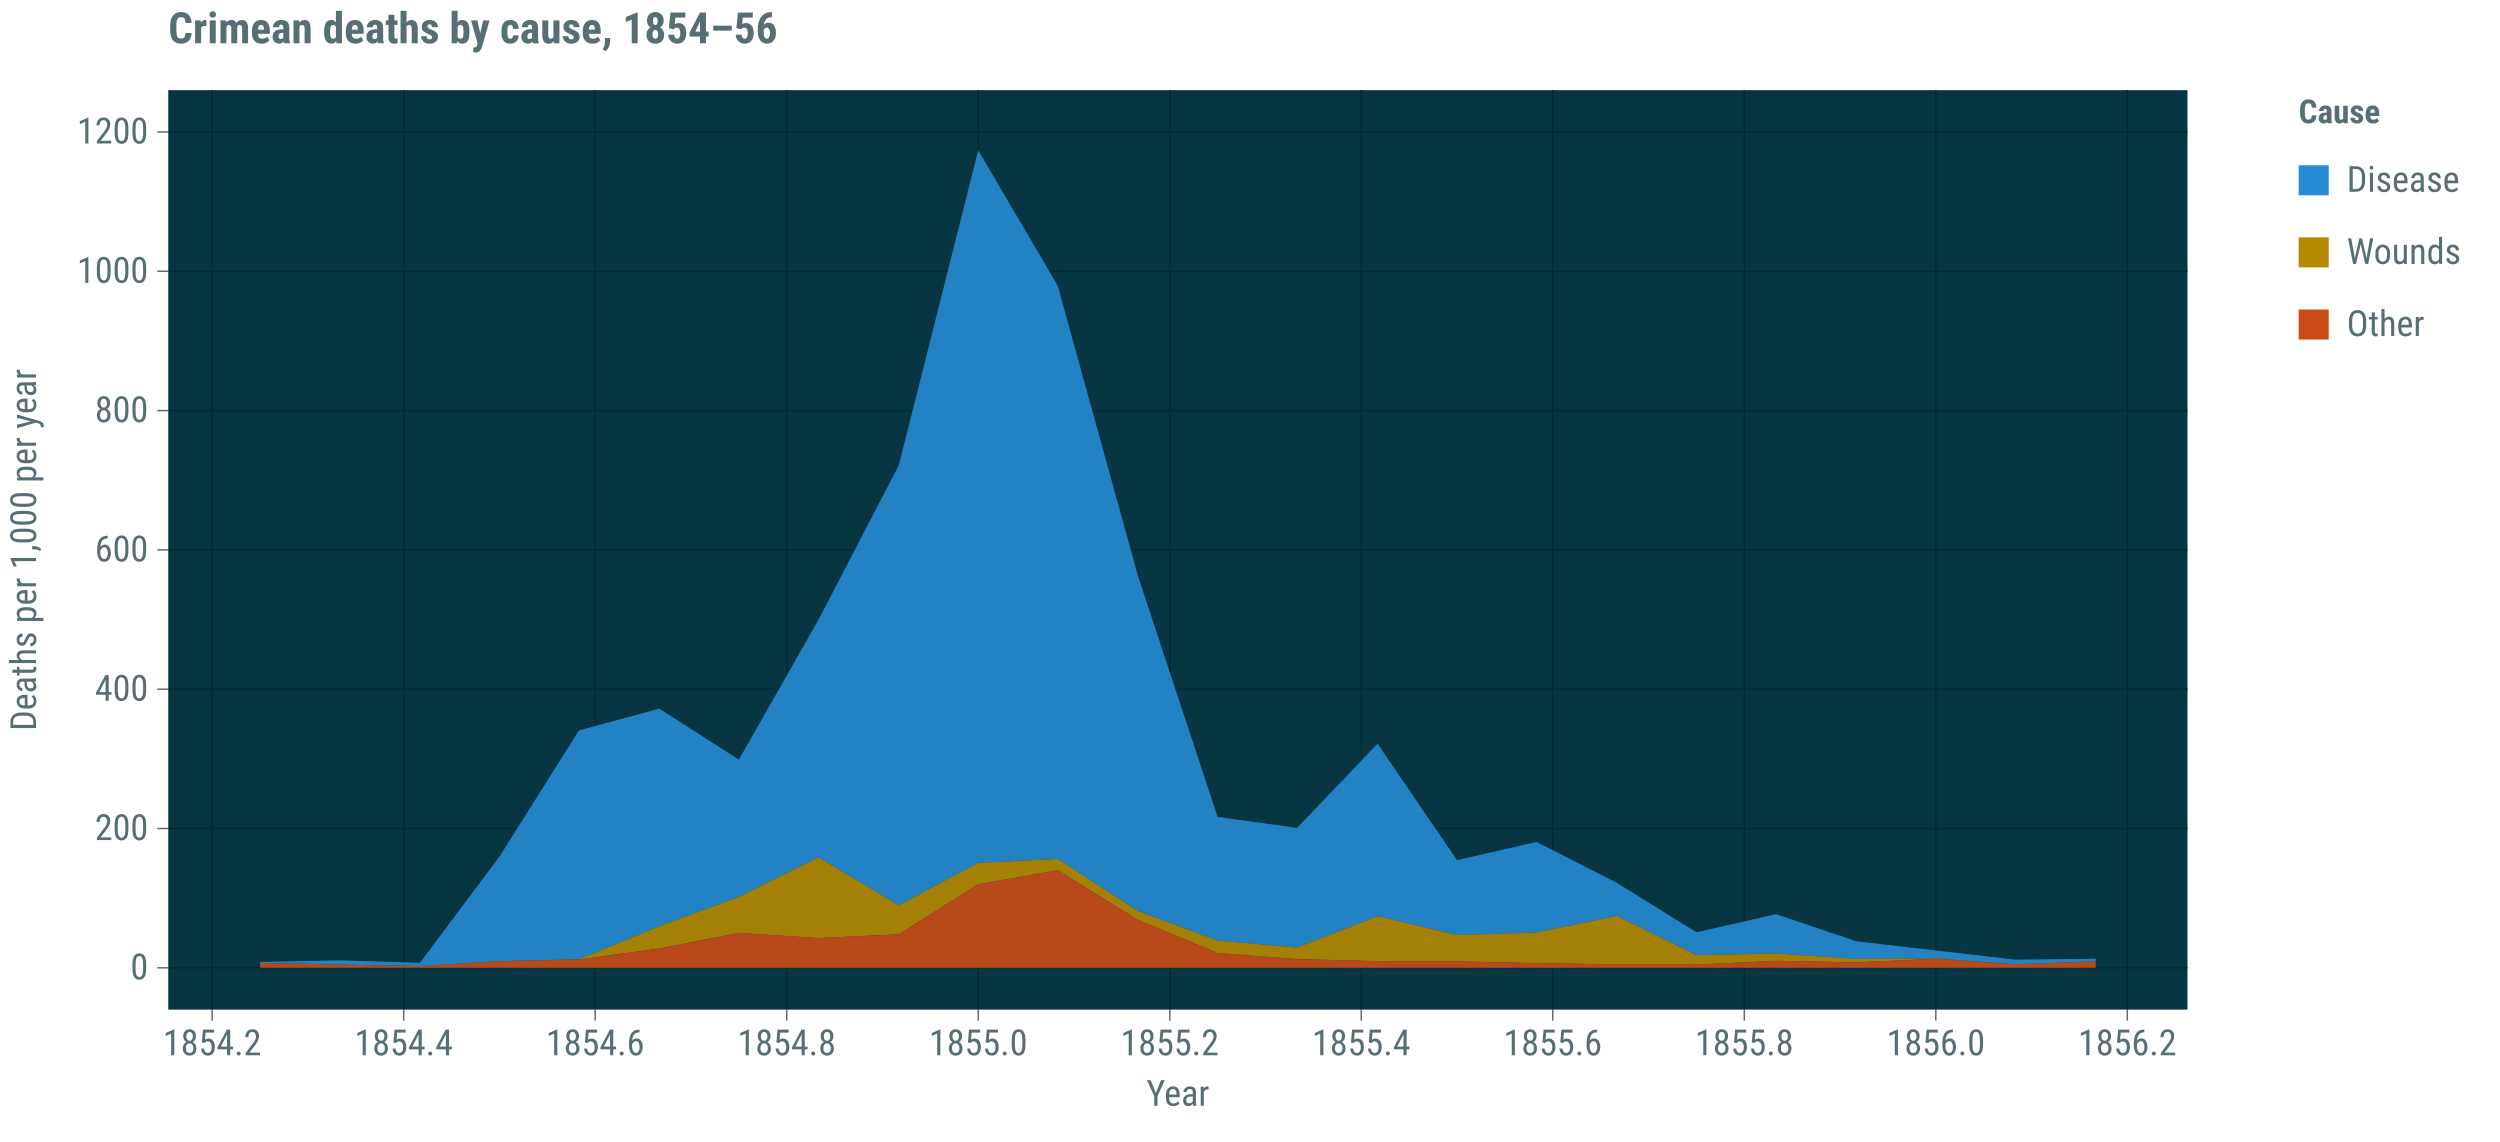
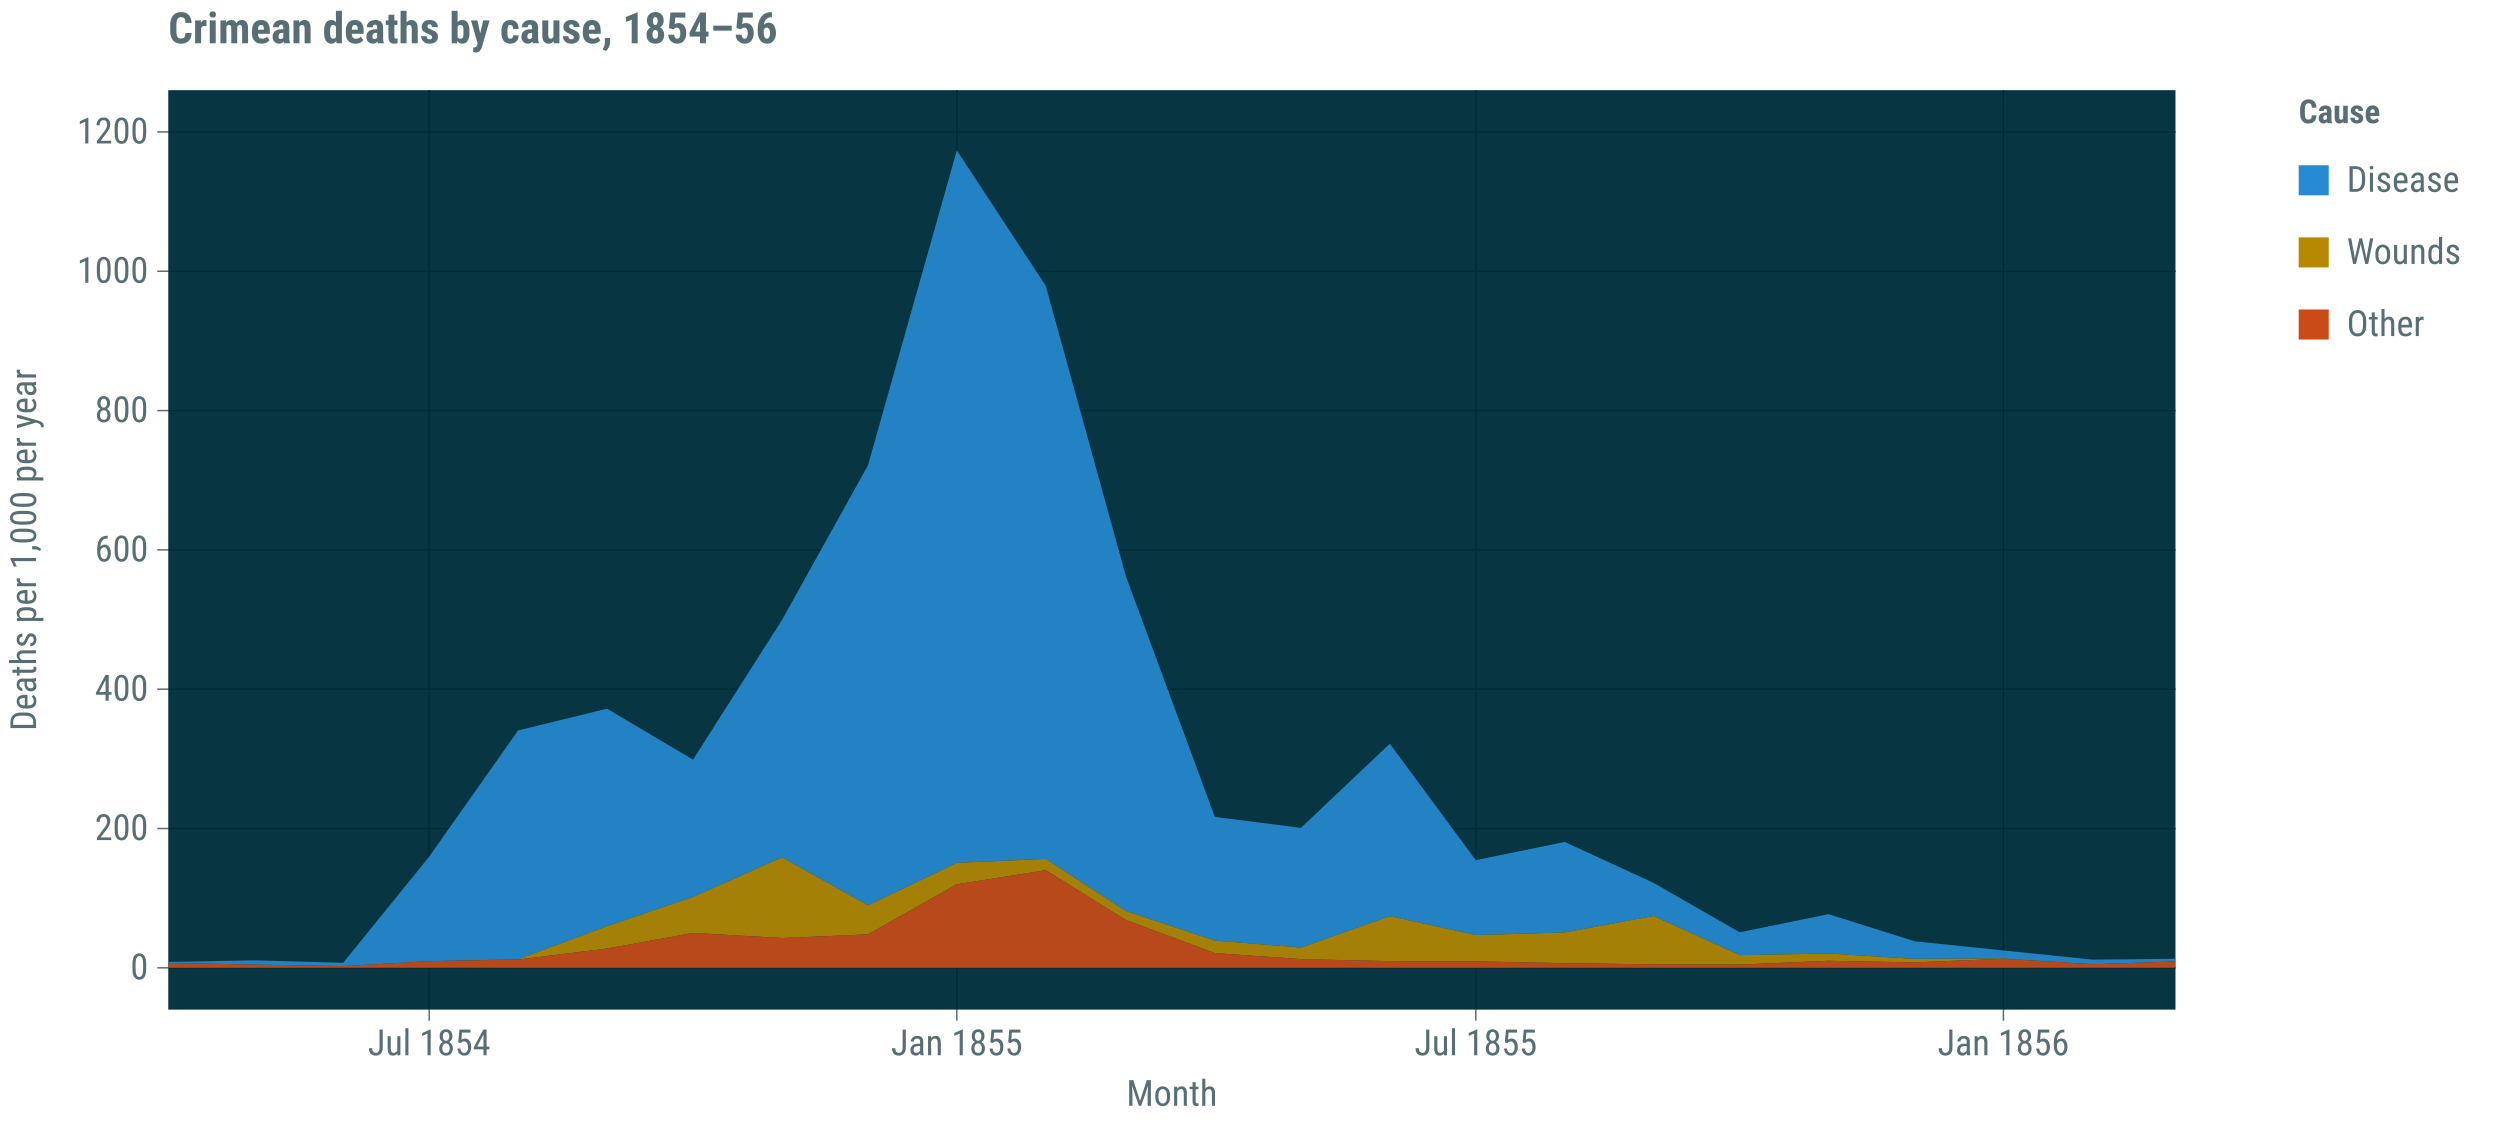
<svg xmlns="http://www.w3.org/2000/svg" width="832" height="380" viewBox="0 0 832 380" role="img" aria-label="Crimean deaths by cause, 1854–56" class="gg-plot" font-family="&quot;Roboto Condensed&quot;, &quot;Arial Narrow&quot;, Arial, sans-serif" font-size="12" font-weight="400" text-rendering="optimizeLegibility" shape-rendering="geometricPrecision">
  <text class="gg-title" x="56" y="14.4" font-size="14.4" font-weight="700" fill="var(--gg-ink, #586e75)">Crimean deaths by cause, 1854–56</text>
  <defs>
    <clipPath id="ssolarized_2dark_generation-area_solarized_832x380-gg-clip-0">
-       <rect width="672" height="306" />
+       <rect width="668" height="306" />
    </clipPath>
  </defs>
  <g class="gg-panel" data-panel="0" transform="translate(56,30)">
-     <rect class="gg-panel-background" width="672" height="306" fill="var(--gg-panel, #073642)" />
+     <rect class="gg-panel-background" width="668" height="306" fill="var(--gg-panel, #073642)" />
    <g class="gg-grid" stroke="var(--gg-grid, #002b36)" stroke-width="0.5" vector-effect="non-scaling-stroke">
-       <line x1="14.61" y1="0" x2="14.61" y2="306" />
-       <line x1="78.35" y1="0" x2="78.35" y2="306" />
-       <line x1="142.08" y1="0" x2="142.08" y2="306" />
-       <line x1="205.82" y1="0" x2="205.82" y2="306" />
-       <line x1="269.56" y1="0" x2="269.56" y2="306" />
-       <line x1="333.29" y1="0" x2="333.29" y2="306" />
-       <line x1="397.03" y1="0" x2="397.03" y2="306" />
-       <line x1="460.76" y1="0" x2="460.76" y2="306" />
-       <line x1="524.5" y1="0" x2="524.5" y2="306" />
-       <line x1="588.24" y1="0" x2="588.24" y2="306" />
-       <line x1="651.97" y1="0" x2="651.97" y2="306" />
-       <line x1="0" y1="292.09" x2="672" y2="292.09" />
-       <line x1="0" y1="245.73" x2="672" y2="245.73" />
-       <line x1="0" y1="199.36" x2="672" y2="199.36" />
-       <line x1="0" y1="153" x2="672" y2="153" />
-       <line x1="0" y1="106.64" x2="672" y2="106.64" />
-       <line x1="0" y1="60.27" x2="672" y2="60.27" />
-       <line x1="0" y1="13.91" x2="672" y2="13.91" />
+       <line x1="86.84" y1="0" x2="86.84" y2="306" />
+       <line x1="262.43" y1="0" x2="262.43" y2="306" />
+       <line x1="435.15" y1="0" x2="435.15" y2="306" />
+       <line x1="610.74" y1="0" x2="610.74" y2="306" />
+       <line x1="0" y1="292.09" x2="668" y2="292.09" />
+       <line x1="0" y1="245.73" x2="668" y2="245.73" />
+       <line x1="0" y1="199.36" x2="668" y2="199.36" />
+       <line x1="0" y1="153" x2="668" y2="153" />
+       <line x1="0" y1="106.64" x2="668" y2="106.64" />
+       <line x1="0" y1="60.27" x2="668" y2="60.27" />
+       <line x1="0" y1="13.91" x2="668" y2="13.91" />
    </g>
    <g class="gg-marks" clip-path="url(#ssolarized_2dark_generation-area_solarized_832x380-gg-clip-0)">
      <g class="gg-batch gg-areas" data-layer="0">
-         <path d="M30.55 290.14L57 289.59L83.76 290.42L110.22 255.09L136.67 213.09L163.43 205.85L189.89 222.82L216.34 176.37L243.1 124.9L269.56 20.05L296.01 65.09L322.77 161.88L349.23 241.88L375.68 245.52L402.44 217.51L428.9 256.27L455.35 250.2L482.11 263.83L508.57 280.27L535.02 274.24L561.78 283.26L588.24 286.32L614.69 289.36L641.45 289.08L641.45 289.98L614.69 290.89L588.24 288.96L561.78 289.12L535.02 287.32L508.57 287.87L482.11 274.84L455.35 280.31L428.9 281.2L402.44 274.91L375.68 285.35L349.23 283.03L322.77 273.22L296.01 255.83L269.56 257.16L243.1 271.3L216.34 255.32L189.89 268.49L163.43 278.23L136.67 289.24L110.22 289.87L83.76 291.51L57 291.02L30.55 290.47Z" fill="#268bd2" stroke="none" opacity="0.9" />
-         <path d="M30.55 290.47L57 291.02L83.76 291.51L110.22 289.87L136.67 289.24L163.43 278.23L189.89 268.49L216.34 255.32L243.1 271.3L269.56 257.16L296.01 255.83L322.77 273.22L349.23 283.03L375.68 285.35L402.44 274.91L428.9 281.2L455.35 280.31L482.11 274.84L508.57 287.87L535.02 287.32L561.78 289.12L588.24 288.96L614.69 290.89L641.45 289.98L641.45 289.98L614.69 290.89L588.24 289.08L561.78 290.28L535.02 289.75L508.57 291.02L482.11 290.93L455.35 290.54L428.9 289.93L402.44 289.87L375.68 289.19L349.23 287.18L322.77 276.19L296.01 259.61L269.56 264.27L243.1 280.96L216.34 282.17L189.89 280.48L163.43 285.67L136.67 289.33L110.22 289.87L83.76 291.51L57 291.02L30.55 290.47Z" fill="#b58900" stroke="none" opacity="0.9" />
-         <path d="M30.55 290.47L57 291.02L83.76 291.51L110.22 289.87L136.67 289.33L163.43 285.67L189.89 280.48L216.34 282.17L243.1 280.96L269.56 264.27L296.01 259.61L322.77 276.19L349.23 287.18L375.68 289.19L402.44 289.87L428.9 289.93L455.35 290.54L482.11 290.93L508.57 291.02L535.02 289.75L561.78 290.28L588.24 289.08L614.69 290.89L641.45 289.98L641.45 292.09L614.69 292.09L588.24 292.09L561.78 292.09L535.02 292.09L508.57 292.09L482.11 292.09L455.35 292.09L428.9 292.09L402.44 292.09L375.68 292.09L349.23 292.09L322.77 292.09L296.01 292.09L269.56 292.09L243.1 292.09L216.34 292.09L189.89 292.09L163.43 292.09L136.67 292.09L110.22 292.09L83.76 292.09L57 292.09L30.55 292.09Z" fill="#cb4b16" stroke="none" opacity="0.9" />
+         <path d="M0 290.14L28.63 289.59L58.21 290.42L86.84 255.09L116.42 213.09L146.01 205.85L174.63 222.82L204.22 176.37L232.85 124.9L262.43 20.05L292.01 65.09L318.73 161.88L348.31 241.88L376.94 245.52L406.53 217.51L435.15 256.27L464.74 250.2L494.32 263.83L522.95 280.27L552.53 274.24L581.16 283.26L610.74 286.32L640.33 289.36L668 289.08L668 289.98L640.33 290.89L610.74 288.96L581.16 289.12L552.53 287.32L522.95 287.87L494.32 274.84L464.74 280.31L435.15 281.2L406.53 274.91L376.94 285.35L348.31 283.03L318.73 273.22L292.01 255.83L262.43 257.16L232.85 271.3L204.22 255.32L174.63 268.49L146.01 278.23L116.42 289.24L86.84 289.87L58.21 291.51L28.63 291.02L0 290.47Z" fill="#268bd2" stroke="none" opacity="0.9" />
+         <path d="M0 290.47L28.63 291.02L58.21 291.51L86.84 289.87L116.42 289.24L146.01 278.23L174.63 268.49L204.22 255.32L232.85 271.3L262.43 257.16L292.01 255.83L318.73 273.22L348.31 283.03L376.94 285.35L406.53 274.91L435.15 281.2L464.74 280.31L494.32 274.84L522.95 287.87L552.53 287.32L581.16 289.12L610.74 288.96L640.33 290.89L668 289.98L668 289.98L640.33 290.89L610.74 289.08L581.16 290.28L552.53 289.75L522.95 291.02L494.32 290.93L464.74 290.54L435.15 289.93L406.53 289.87L376.94 289.19L348.31 287.18L318.73 276.19L292.01 259.61L262.43 264.27L232.85 280.96L204.22 282.17L174.63 280.48L146.01 285.67L116.42 289.33L86.84 289.87L58.21 291.51L28.63 291.02L0 290.47Z" fill="#b58900" stroke="none" opacity="0.9" />
+         <path d="M0 290.47L28.63 291.02L58.21 291.51L86.84 289.87L116.42 289.33L146.01 285.67L174.63 280.48L204.22 282.17L232.85 280.96L262.43 264.27L292.01 259.61L318.73 276.19L348.31 287.18L376.94 289.19L406.53 289.87L435.15 289.93L464.74 290.54L494.32 290.93L522.95 291.02L552.53 289.75L581.16 290.28L610.74 289.08L640.33 290.89L668 289.98L668 292.09L640.33 292.09L610.74 292.09L581.16 292.09L552.53 292.09L522.95 292.09L494.32 292.09L464.74 292.09L435.15 292.09L406.53 292.09L376.94 292.09L348.31 292.09L318.73 292.09L292.01 292.09L262.43 292.09L232.85 292.09L204.22 292.09L174.63 292.09L146.01 292.09L116.42 292.09L86.84 292.09L58.21 292.09L28.63 292.09L0 292.09Z" fill="#cb4b16" stroke="none" opacity="0.9" />
      </g>
    </g>
  </g>
  <g class="gg-axis gg-axis-x" transform="translate(56,336)">
-     <g class="gg-tick" transform="translate(14.61,0)">
+     <g class="gg-tick" transform="translate(86.84,0)">
      <line y2="3.67" stroke="var(--gg-tickColor, #586e75)" stroke-width="0.5" vector-effect="non-scaling-stroke" />
-       <text y="6.67" dy="0.71em" text-anchor="middle" fill="var(--gg-axisText, #586e75)" font-size="12" font-weight="400">1854.2</text>
+       <text y="6.67" dy="0.71em" text-anchor="middle" fill="var(--gg-axisText, #586e75)" font-size="12" font-weight="400">Jul 1854</text>
    </g>
-     <g class="gg-tick" transform="translate(78.35,0)">
+     <g class="gg-tick" transform="translate(262.43,0)">
      <line y2="3.67" stroke="var(--gg-tickColor, #586e75)" stroke-width="0.5" vector-effect="non-scaling-stroke" />
-       <text y="6.67" dy="0.71em" text-anchor="middle" fill="var(--gg-axisText, #586e75)" font-size="12" font-weight="400">1854.4</text>
+       <text y="6.67" dy="0.71em" text-anchor="middle" fill="var(--gg-axisText, #586e75)" font-size="12" font-weight="400">Jan 1855</text>
    </g>
-     <g class="gg-tick" transform="translate(142.08,0)">
+     <g class="gg-tick" transform="translate(435.15,0)">
      <line y2="3.67" stroke="var(--gg-tickColor, #586e75)" stroke-width="0.5" vector-effect="non-scaling-stroke" />
-       <text y="6.67" dy="0.71em" text-anchor="middle" fill="var(--gg-axisText, #586e75)" font-size="12" font-weight="400">1854.6</text>
+       <text y="6.67" dy="0.71em" text-anchor="middle" fill="var(--gg-axisText, #586e75)" font-size="12" font-weight="400">Jul 1855</text>
    </g>
-     <g class="gg-tick" transform="translate(205.82,0)">
+     <g class="gg-tick" transform="translate(610.74,0)">
      <line y2="3.67" stroke="var(--gg-tickColor, #586e75)" stroke-width="0.5" vector-effect="non-scaling-stroke" />
-       <text y="6.67" dy="0.71em" text-anchor="middle" fill="var(--gg-axisText, #586e75)" font-size="12" font-weight="400">1854.8</text>
-     </g>
-     <g class="gg-tick" transform="translate(269.56,0)">
-       <line y2="3.67" stroke="var(--gg-tickColor, #586e75)" stroke-width="0.5" vector-effect="non-scaling-stroke" />
-       <text y="6.67" dy="0.71em" text-anchor="middle" fill="var(--gg-axisText, #586e75)" font-size="12" font-weight="400">1855.0</text>
-     </g>
-     <g class="gg-tick" transform="translate(333.29,0)">
-       <line y2="3.67" stroke="var(--gg-tickColor, #586e75)" stroke-width="0.5" vector-effect="non-scaling-stroke" />
-       <text y="6.67" dy="0.71em" text-anchor="middle" fill="var(--gg-axisText, #586e75)" font-size="12" font-weight="400">1855.2</text>
-     </g>
-     <g class="gg-tick" transform="translate(397.03,0)">
-       <line y2="3.67" stroke="var(--gg-tickColor, #586e75)" stroke-width="0.5" vector-effect="non-scaling-stroke" />
-       <text y="6.67" dy="0.71em" text-anchor="middle" fill="var(--gg-axisText, #586e75)" font-size="12" font-weight="400">1855.4</text>
-     </g>
-     <g class="gg-tick" transform="translate(460.76,0)">
-       <line y2="3.67" stroke="var(--gg-tickColor, #586e75)" stroke-width="0.5" vector-effect="non-scaling-stroke" />
-       <text y="6.67" dy="0.71em" text-anchor="middle" fill="var(--gg-axisText, #586e75)" font-size="12" font-weight="400">1855.6</text>
-     </g>
-     <g class="gg-tick" transform="translate(524.5,0)">
-       <line y2="3.67" stroke="var(--gg-tickColor, #586e75)" stroke-width="0.5" vector-effect="non-scaling-stroke" />
-       <text y="6.67" dy="0.71em" text-anchor="middle" fill="var(--gg-axisText, #586e75)" font-size="12" font-weight="400">1855.8</text>
-     </g>
-     <g class="gg-tick" transform="translate(588.24,0)">
-       <line y2="3.67" stroke="var(--gg-tickColor, #586e75)" stroke-width="0.5" vector-effect="non-scaling-stroke" />
-       <text y="6.67" dy="0.71em" text-anchor="middle" fill="var(--gg-axisText, #586e75)" font-size="12" font-weight="400">1856.0</text>
-     </g>
-     <g class="gg-tick" transform="translate(651.97,0)">
-       <line y2="3.67" stroke="var(--gg-tickColor, #586e75)" stroke-width="0.5" vector-effect="non-scaling-stroke" />
-       <text y="6.67" dy="0.71em" text-anchor="middle" fill="var(--gg-axisText, #586e75)" font-size="12" font-weight="400">1856.2</text>
+       <text y="6.67" dy="0.71em" text-anchor="middle" fill="var(--gg-axisText, #586e75)" font-size="12" font-weight="400">Jan 1856</text>
    </g>
  </g>
  <g class="gg-axis gg-axis-y" transform="translate(56,30)">
    <g class="gg-tick" transform="translate(0,292.09)">
      <line x2="-3.67" stroke="var(--gg-tickColor, #586e75)" stroke-width="0.5" vector-effect="non-scaling-stroke" />
      <text x="-6.67" dy="0.32em" text-anchor="end" fill="var(--gg-axisText, #586e75)" font-size="12" font-weight="400">0</text>
    </g>
    <g class="gg-tick" transform="translate(0,245.73)">
      <line x2="-3.67" stroke="var(--gg-tickColor, #586e75)" stroke-width="0.5" vector-effect="non-scaling-stroke" />
      <text x="-6.67" dy="0.32em" text-anchor="end" fill="var(--gg-axisText, #586e75)" font-size="12" font-weight="400">200</text>
    </g>
    <g class="gg-tick" transform="translate(0,199.36)">
      <line x2="-3.67" stroke="var(--gg-tickColor, #586e75)" stroke-width="0.5" vector-effect="non-scaling-stroke" />
      <text x="-6.67" dy="0.32em" text-anchor="end" fill="var(--gg-axisText, #586e75)" font-size="12" font-weight="400">400</text>
    </g>
    <g class="gg-tick" transform="translate(0,153)">
      <line x2="-3.67" stroke="var(--gg-tickColor, #586e75)" stroke-width="0.5" vector-effect="non-scaling-stroke" />
      <text x="-6.67" dy="0.32em" text-anchor="end" fill="var(--gg-axisText, #586e75)" font-size="12" font-weight="400">600</text>
    </g>
    <g class="gg-tick" transform="translate(0,106.64)">
      <line x2="-3.67" stroke="var(--gg-tickColor, #586e75)" stroke-width="0.5" vector-effect="non-scaling-stroke" />
      <text x="-6.67" dy="0.32em" text-anchor="end" fill="var(--gg-axisText, #586e75)" font-size="12" font-weight="400">800</text>
    </g>
    <g class="gg-tick" transform="translate(0,60.27)">
      <line x2="-3.67" stroke="var(--gg-tickColor, #586e75)" stroke-width="0.5" vector-effect="non-scaling-stroke" />
      <text x="-6.67" dy="0.32em" text-anchor="end" fill="var(--gg-axisText, #586e75)" font-size="12" font-weight="400">1000</text>
    </g>
    <g class="gg-tick" transform="translate(0,13.91)">
      <line x2="-3.67" stroke="var(--gg-tickColor, #586e75)" stroke-width="0.5" vector-effect="non-scaling-stroke" />
      <text x="-6.67" dy="0.32em" text-anchor="end" fill="var(--gg-axisText, #586e75)" font-size="12" font-weight="400">1200</text>
    </g>
  </g>
-   <text class="gg-axis-title" x="392" y="368" text-anchor="middle" fill="var(--gg-ink, #586e75)" font-size="12" font-weight="400">Year</text>
+   <text class="gg-axis-title" x="390" y="368" text-anchor="middle" fill="var(--gg-ink, #586e75)" font-size="12" font-weight="400">Month</text>
  <text class="gg-axis-title" transform="translate(12,183) rotate(-90)" text-anchor="middle" fill="var(--gg-ink, #586e75)" font-size="12" font-weight="400">Deaths per 1,000 per year</text>
  <g class="gg-legend gg-legend-fill gg-legend-right gg-legend-vertical" transform="translate(761,30)">
    <text class="gg-legend-title" x="4" y="11" font-size="11" font-weight="bold" fill="var(--gg-ink, #586e75)">Cause</text>
    <rect class="gg-legend-swatch" x="4" y="25" width="10" height="10" fill="#268bd2" />
    <text class="gg-legend-label" x="20" y="30" dy="0.32em" font-size="12" fill="var(--gg-ink, #586e75)">Disease</text>
    <rect class="gg-legend-swatch" x="4" y="49" width="10" height="10" fill="#b58900" />
    <text class="gg-legend-label" x="20" y="54" dy="0.32em" font-size="12" fill="var(--gg-ink, #586e75)">Wounds</text>
    <rect class="gg-legend-swatch" x="4" y="73" width="10" height="10" fill="#cb4b16" />
    <text class="gg-legend-label" x="20" y="78" dy="0.32em" font-size="12" fill="var(--gg-ink, #586e75)">Other</text>
  </g>
</svg>
